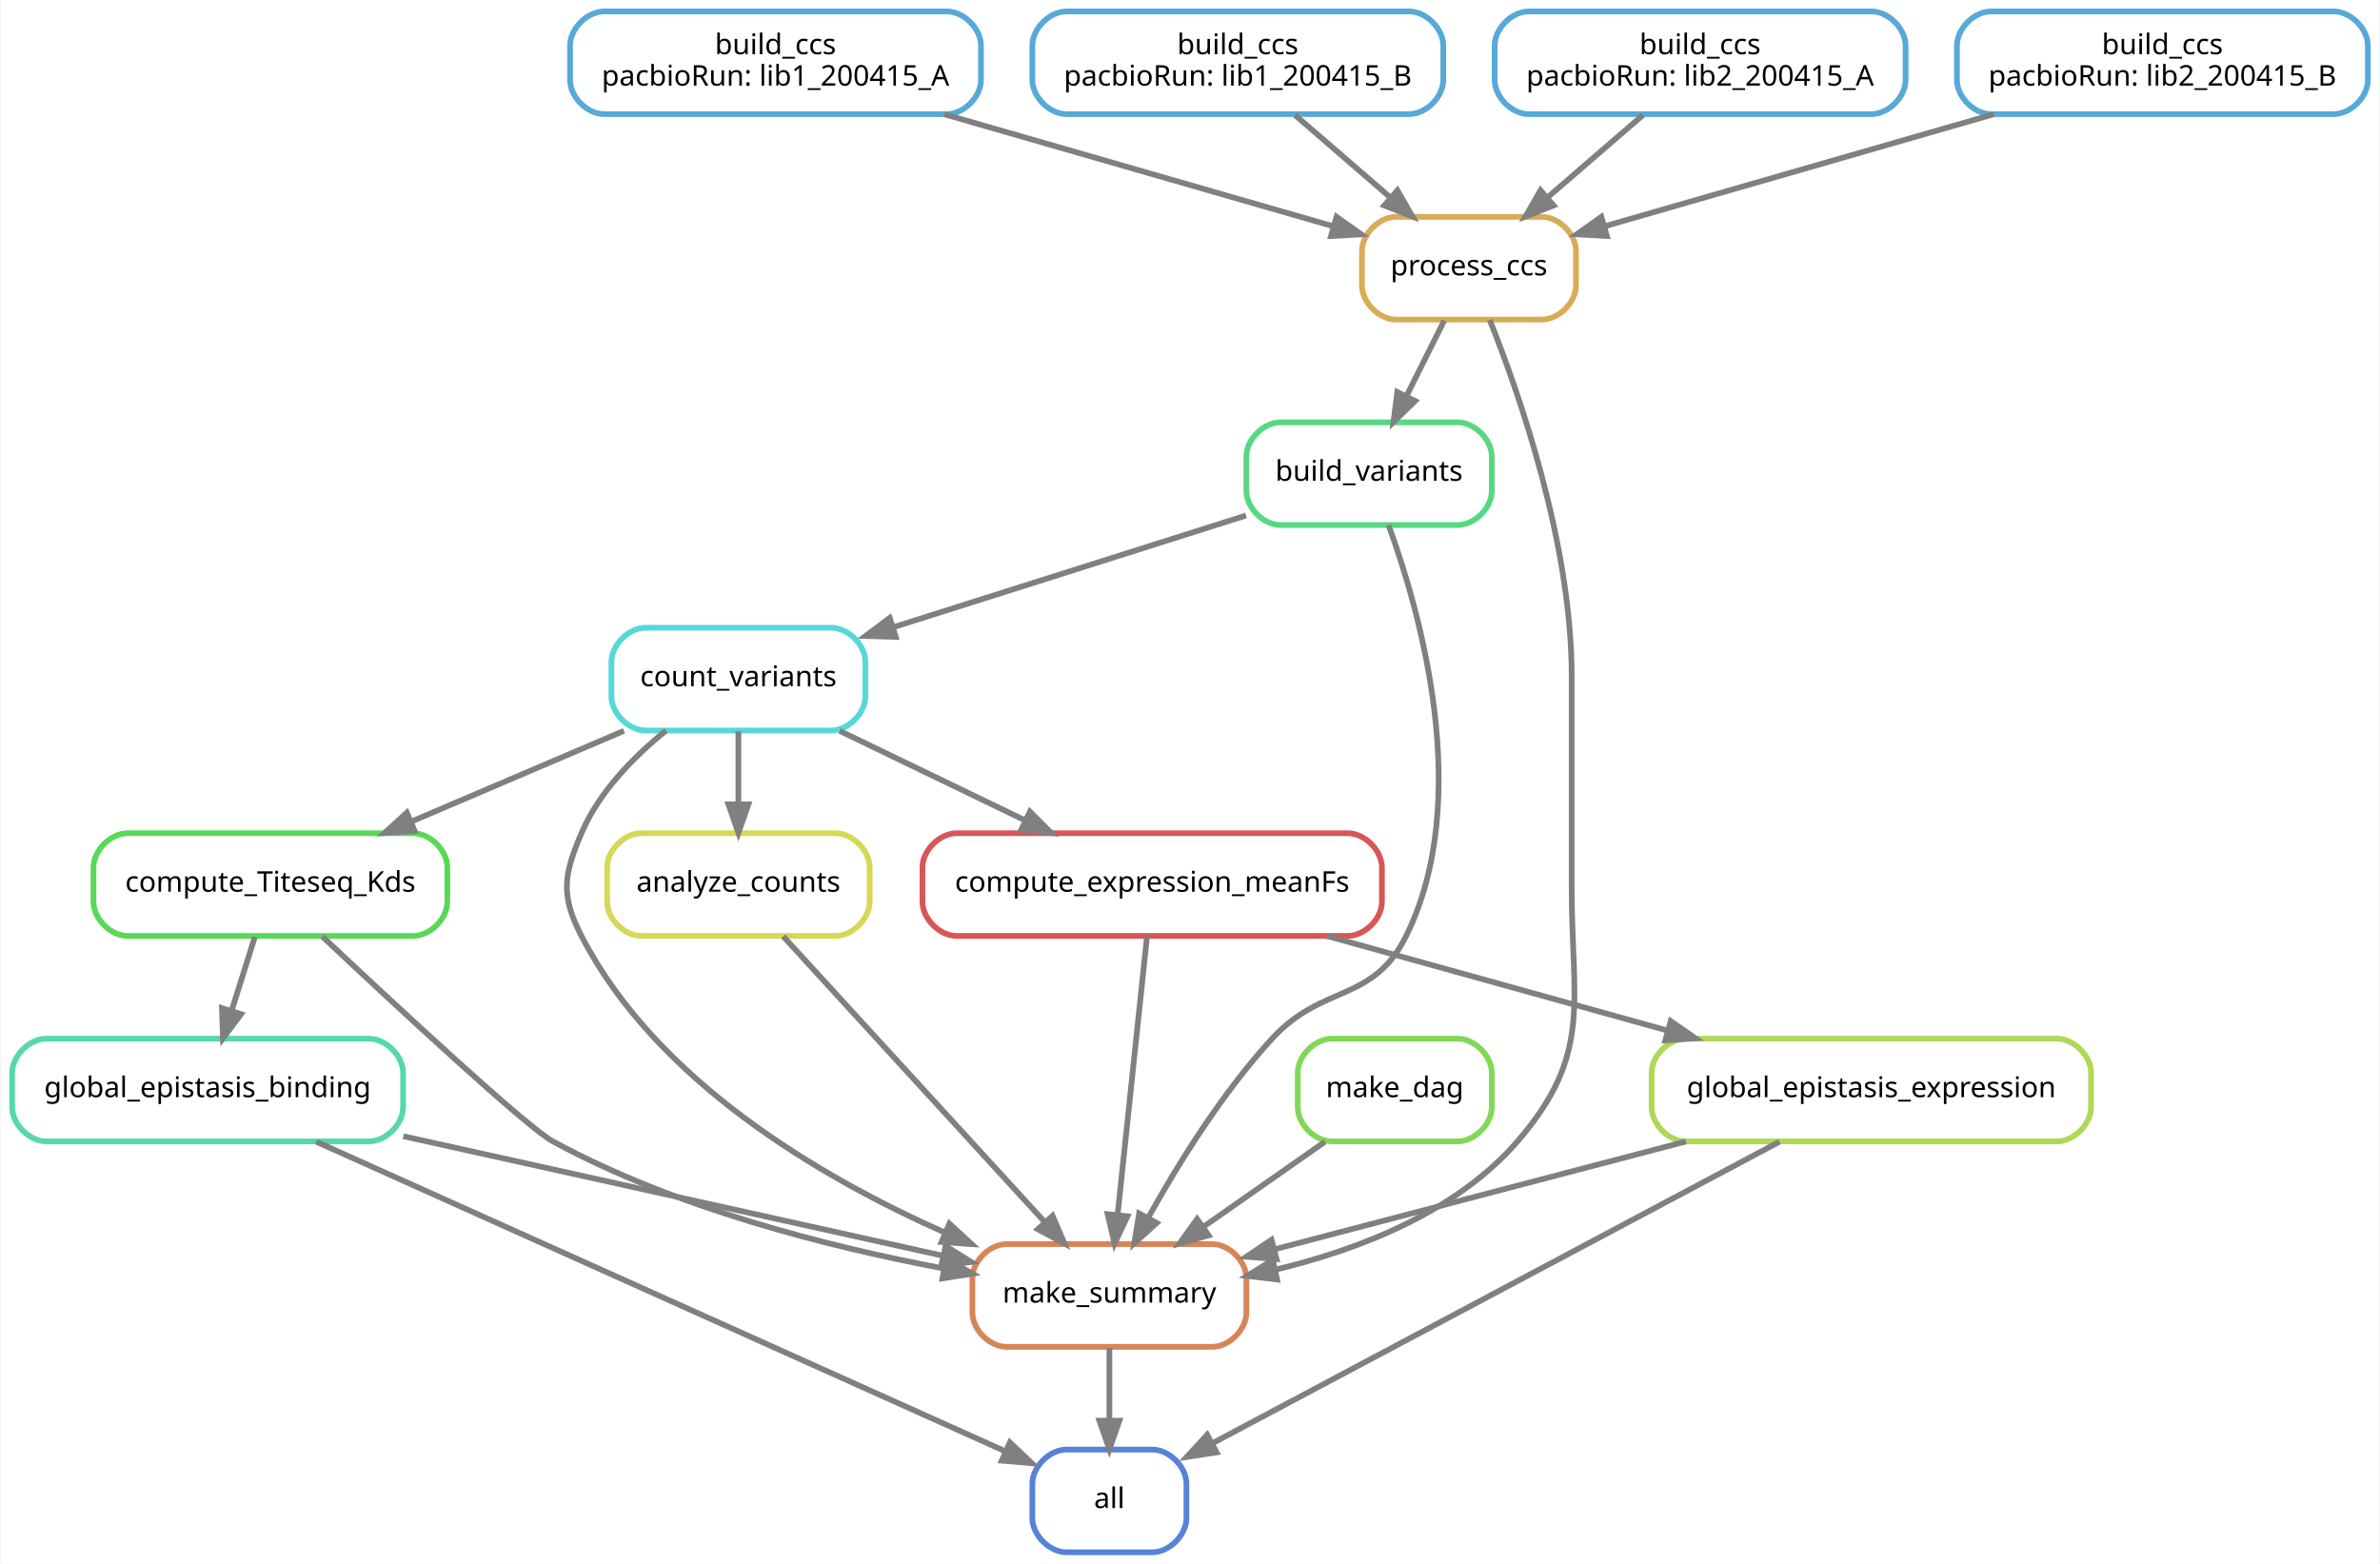
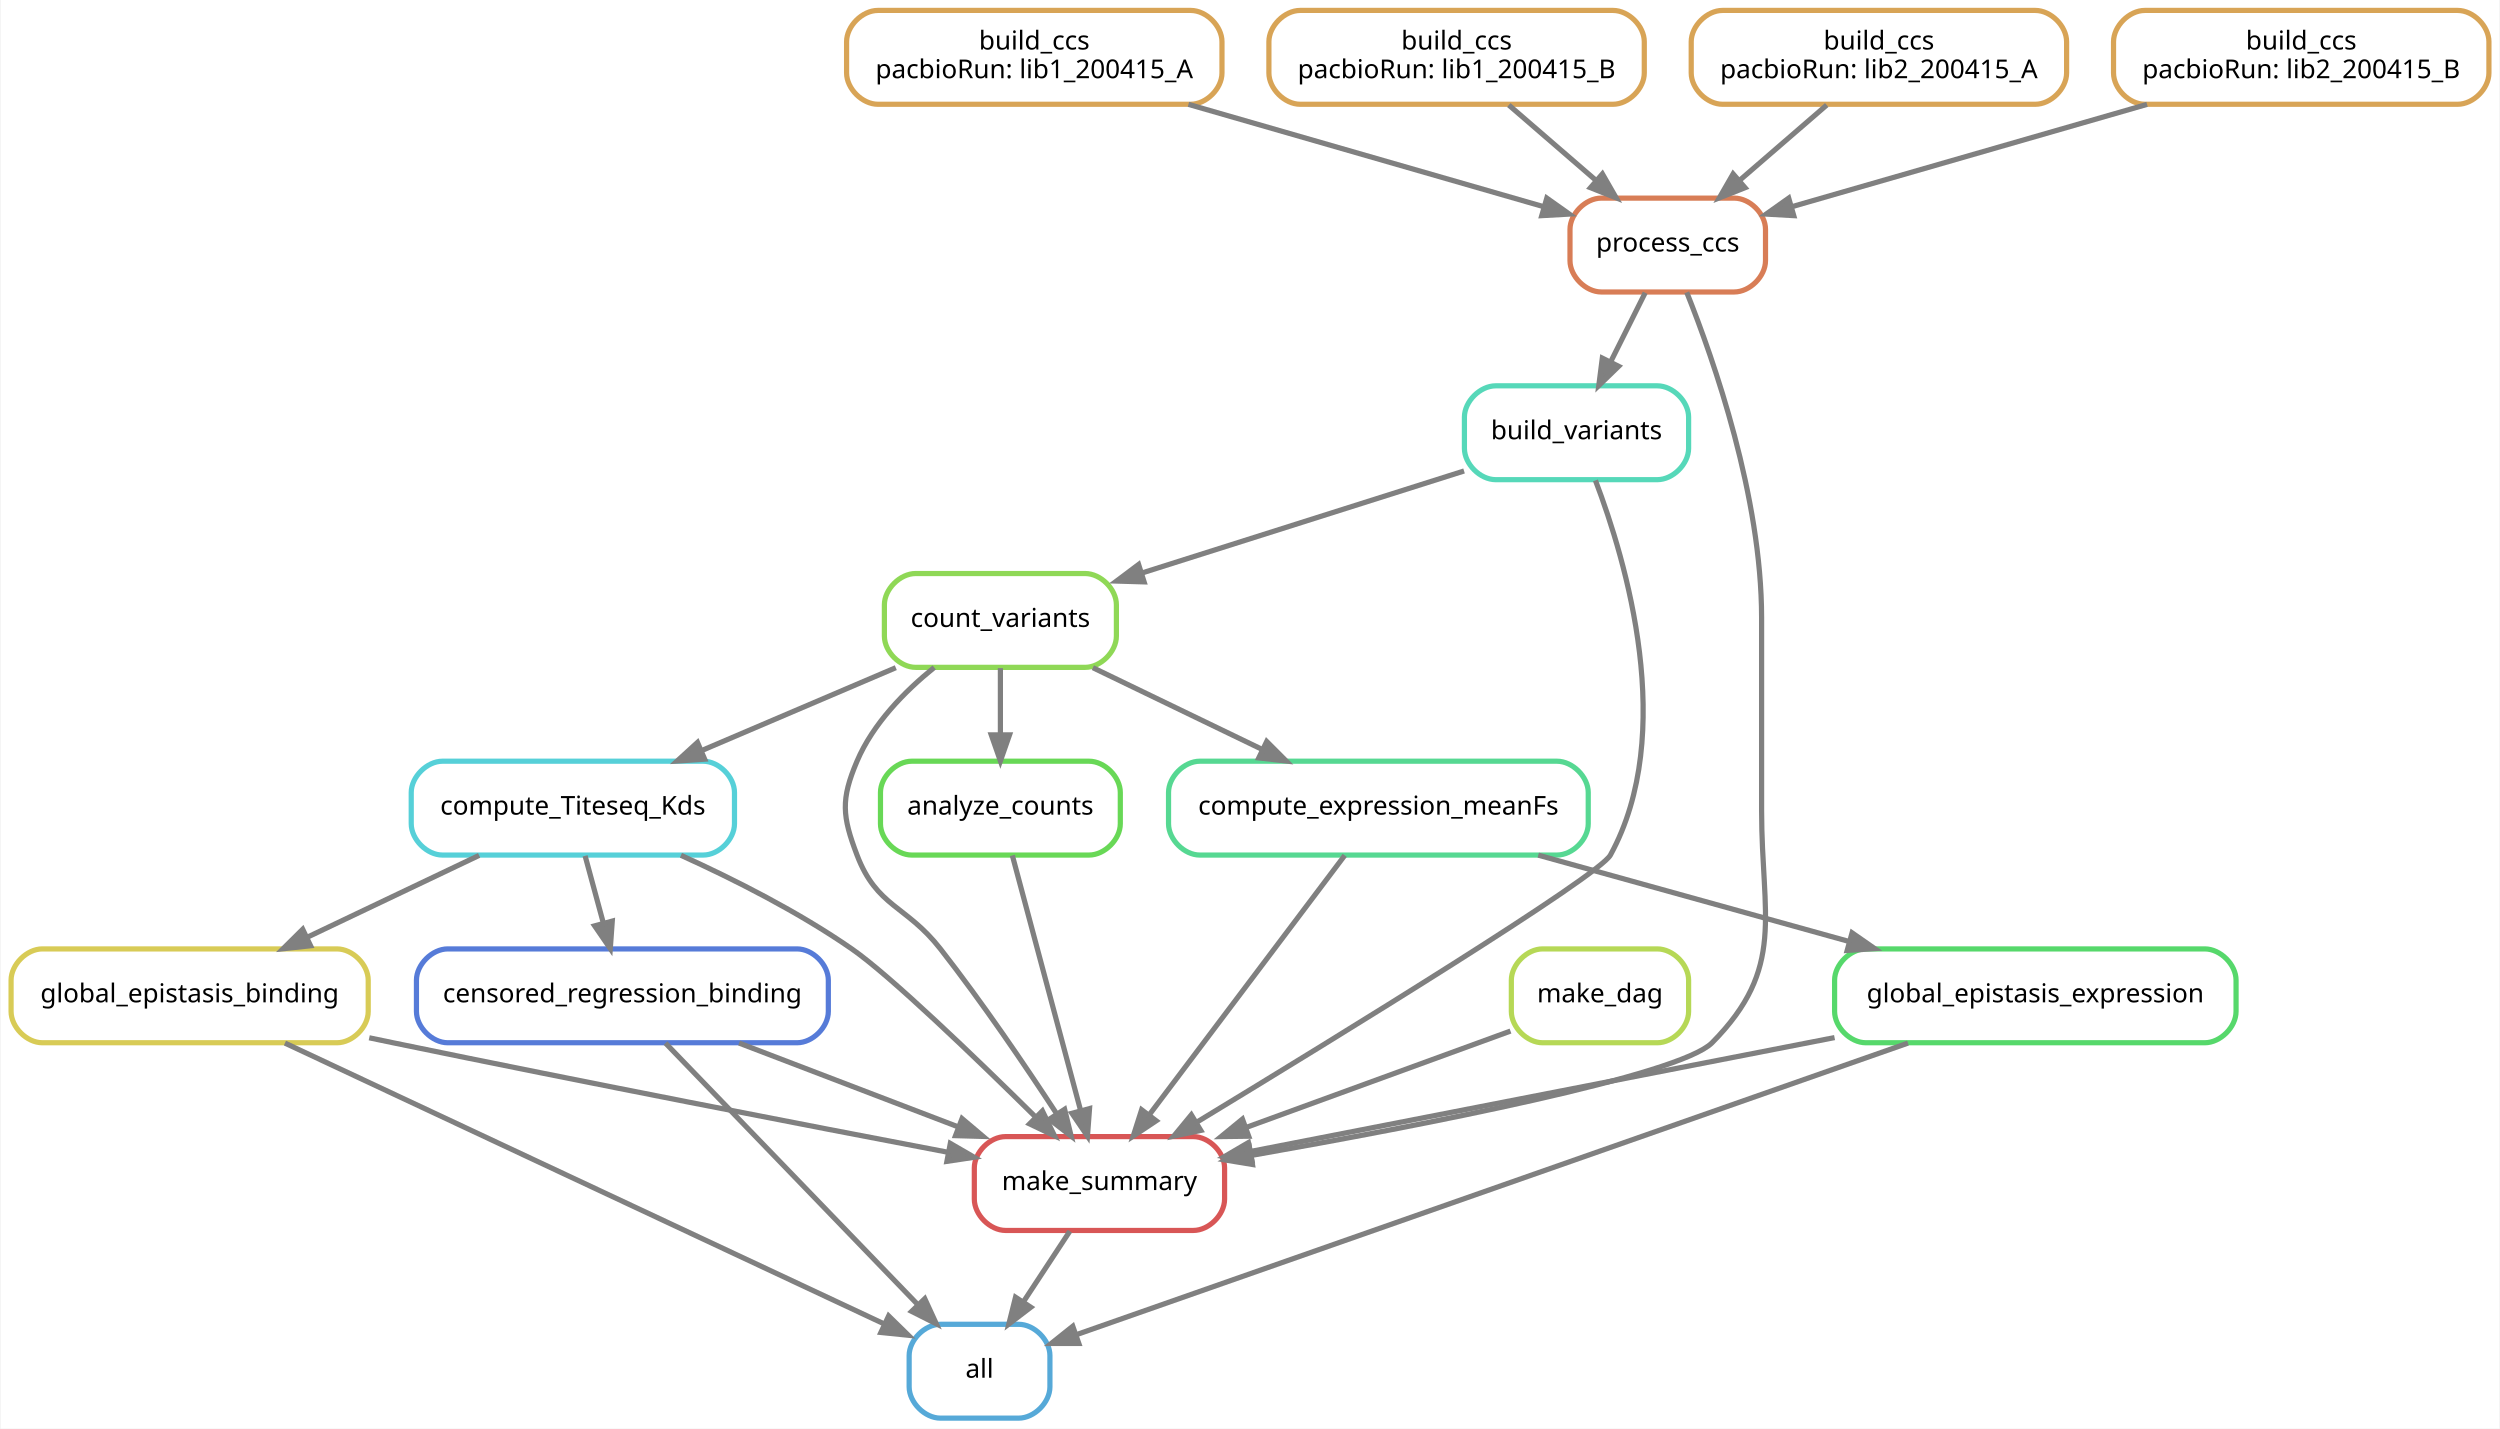
- <svg xmlns="http://www.w3.org/2000/svg" width="834pt" height="548pt" viewBox="0.00 0.00 833.50 548.00">
+ <svg xmlns="http://www.w3.org/2000/svg" width="959pt" height="548pt" viewBox="0.00 0.00 958.50 548.00">
  <g id="graph0" class="graph" transform="scale(1 1) rotate(0) translate(4 544)">
-     <polygon fill="white" stroke="none" points="-4,4 -4,-544 829.5,-544 829.5,4 -4,4" />
+     <polygon fill="white" stroke="none" points="-4,4 -4,-544 954.5,-544 954.5,4 -4,4" />
    <g id="node1" class="node">
-       <path fill="none" stroke="#5682d8" stroke-width="2" d="M399.5,-36C399.5,-36 369.5,-36 369.5,-36 363.5,-36 357.5,-30 357.5,-24 357.5,-24 357.5,-12 357.5,-12 357.5,-6 363.5,-0 369.5,-0 369.5,-0 399.5,-0 399.5,-0 405.5,-0 411.5,-6 411.5,-12 411.5,-12 411.5,-24 411.5,-24 411.5,-30 405.5,-36 399.5,-36" />
-       <text text-anchor="middle" x="384.5" y="-15.5" font-family="sans" font-size="10.00">all</text>
+       <path fill="none" stroke="#56a9d8" stroke-width="2" d="M386.5,-36C386.5,-36 356.5,-36 356.5,-36 350.5,-36 344.5,-30 344.5,-24 344.5,-24 344.5,-12 344.5,-12 344.5,-6 350.5,-0 356.5,-0 356.5,-0 386.5,-0 386.5,-0 392.5,-0 398.5,-6 398.5,-12 398.5,-12 398.5,-24 398.5,-24 398.5,-30 392.5,-36 386.5,-36" />
+       <text text-anchor="middle" x="371.5" y="-15.5" font-family="sans" font-size="10.00">all</text>
    </g>
    <g id="node2" class="node">
-       <path fill="none" stroke="#d88556" stroke-width="2" d="M420.5,-108C420.5,-108 348.5,-108 348.5,-108 342.5,-108 336.5,-102 336.5,-96 336.5,-96 336.5,-84 336.5,-84 336.5,-78 342.5,-72 348.5,-72 348.5,-72 420.5,-72 420.5,-72 426.5,-72 432.5,-78 432.5,-84 432.5,-84 432.5,-96 432.5,-96 432.5,-102 426.5,-108 420.5,-108" />
-       <text text-anchor="middle" x="384.5" y="-87.5" font-family="sans" font-size="10.00">make_summary</text>
+       <path fill="none" stroke="#d85656" stroke-width="2" d="M453.5,-108C453.5,-108 381.5,-108 381.5,-108 375.5,-108 369.5,-102 369.5,-96 369.5,-96 369.5,-84 369.5,-84 369.5,-78 375.5,-72 381.5,-72 381.5,-72 453.5,-72 453.5,-72 459.5,-72 465.5,-78 465.5,-84 465.5,-84 465.5,-96 465.5,-96 465.5,-102 459.5,-108 453.5,-108" />
+       <text text-anchor="middle" x="417.5" y="-87.5" font-family="sans" font-size="10.00">make_summary</text>
    </g>
    <g id="edge1" class="edge">
-       <path fill="none" stroke="grey" stroke-width="2" d="M384.5,-71.697C384.5,-63.983 384.5,-54.712 384.5,-46.112" />
-       <polygon fill="grey" stroke="grey" stroke-width="2" points="388,-46.104 384.5,-36.104 381,-46.104 388,-46.104" />
+       <path fill="none" stroke="grey" stroke-width="2" d="M406.129,-71.697C400.782,-63.559 394.296,-53.689 388.389,-44.701" />
+       <polygon fill="grey" stroke="grey" stroke-width="2" points="391.157,-42.539 382.74,-36.104 385.307,-46.383 391.157,-42.539" />
    </g>
    <g id="node3" class="node">
-       <path fill="none" stroke="#56d8a9" stroke-width="2" d="M125,-180C125,-180 12,-180 12,-180 6,-180 0,-174 0,-168 0,-168 0,-156 0,-156 0,-150 6,-144 12,-144 12,-144 125,-144 125,-144 131,-144 137,-150 137,-156 137,-156 137,-168 137,-168 137,-174 131,-180 125,-180" />
+       <path fill="none" stroke="#d8cb56" stroke-width="2" d="M125,-180C125,-180 12,-180 12,-180 6,-180 0,-174 0,-168 0,-168 0,-156 0,-156 0,-150 6,-144 12,-144 12,-144 125,-144 125,-144 131,-144 137,-150 137,-156 137,-156 137,-168 137,-168 137,-174 131,-180 125,-180" />
      <text text-anchor="middle" x="68.5" y="-159.5" font-family="sans" font-size="10.00">global_epistasis_binding</text>
    </g>
    <g id="edge2" class="edge">
-       <path fill="none" stroke="grey" stroke-width="2" d="M106.617,-143.871C168.009,-116.284 287.981,-62.373 348.196,-35.314" />
-       <polygon fill="grey" stroke="grey" stroke-width="2" points="349.643,-38.501 357.329,-31.209 346.773,-32.116 349.643,-38.501" />
+       <path fill="none" stroke="grey" stroke-width="2" d="M105.049,-143.871C163.347,-116.55 276.735,-63.411 335.001,-36.105" />
+       <polygon fill="grey" stroke="grey" stroke-width="2" points="336.631,-39.206 344.201,-31.794 333.661,-32.868 336.631,-39.206" />
+     </g>
+     <g id="edge12" class="edge">
+       <path fill="none" stroke="grey" stroke-width="2" d="M137.386,-145.902C140.465,-145.254 143.514,-144.617 146.5,-144 219.866,-128.833 304.646,-112.433 359.566,-101.957" />
+       <polygon fill="grey" stroke="grey" stroke-width="2" points="360.295,-105.382 369.464,-100.072 358.985,-98.505 360.295,-105.382" />
+     </g>
+     <g id="node4" class="node">
+       <path fill="none" stroke="#56d86b" stroke-width="2" d="M841.5,-180C841.5,-180 711.5,-180 711.5,-180 705.5,-180 699.5,-174 699.5,-168 699.5,-168 699.5,-156 699.5,-156 699.5,-150 705.5,-144 711.5,-144 711.5,-144 841.5,-144 841.5,-144 847.5,-144 853.5,-150 853.5,-156 853.5,-156 853.5,-168 853.5,-168 853.5,-174 847.5,-180 841.5,-180" />
+       <text text-anchor="middle" x="776.5" y="-159.5" font-family="sans" font-size="10.00">global_epistasis_expression</text>
+     </g>
+     <g id="edge3" class="edge">
+       <path fill="none" stroke="grey" stroke-width="2" d="M727.648,-143.871C645.666,-115.127 482.178,-57.806 408.737,-32.056" />
+       <polygon fill="grey" stroke="grey" stroke-width="2" points="409.584,-28.644 398.989,-28.638 407.268,-35.25 409.584,-28.644" />
+     </g>
+     <g id="edge14" class="edge">
+       <path fill="none" stroke="grey" stroke-width="2" d="M699.485,-145.983C632.252,-132.874 536.17,-114.139 475.327,-102.275" />
+       <polygon fill="grey" stroke="grey" stroke-width="2" points="475.989,-98.839 465.504,-100.36 474.649,-105.709 475.989,-98.839" />
+     </g>
+     <g id="node5" class="node">
+       <path fill="none" stroke="#567bd8" stroke-width="2" d="M301.5,-180C301.5,-180 167.5,-180 167.5,-180 161.5,-180 155.5,-174 155.5,-168 155.5,-168 155.5,-156 155.5,-156 155.5,-150 161.5,-144 167.5,-144 167.5,-144 301.5,-144 301.5,-144 307.5,-144 313.5,-150 313.5,-156 313.5,-156 313.5,-168 313.5,-168 313.5,-174 307.5,-180 301.5,-180" />
+       <text text-anchor="middle" x="234.5" y="-159.5" font-family="sans" font-size="10.00">censored_regression_binding</text>
+     </g>
+     <g id="edge4" class="edge">
+       <path fill="none" stroke="grey" stroke-width="2" d="M251.025,-143.871C275.197,-118.817 320.316,-72.052 347.953,-43.406" />
+       <polygon fill="grey" stroke="grey" stroke-width="2" points="350.492,-45.816 354.916,-36.189 345.454,-40.956 350.492,-45.816" />
+     </g>
+     <g id="edge13" class="edge">
+       <path fill="none" stroke="grey" stroke-width="2" d="M279.267,-143.876C304.618,-134.179 336.511,-121.98 363.273,-111.743" />
+       <polygon fill="grey" stroke="grey" stroke-width="2" points="364.789,-114.91 372.879,-108.068 362.288,-108.372 364.789,-114.91" />
+     </g>
+     <g id="node6" class="node">
+       <path fill="none" stroke="#b6d856" stroke-width="2" d="M631.5,-180C631.5,-180 587.5,-180 587.5,-180 581.5,-180 575.5,-174 575.5,-168 575.5,-168 575.5,-156 575.5,-156 575.5,-150 581.5,-144 587.5,-144 587.5,-144 631.5,-144 631.5,-144 637.5,-144 643.5,-150 643.5,-156 643.5,-156 643.5,-168 643.5,-168 643.5,-174 637.5,-180 631.5,-180" />
+       <text text-anchor="middle" x="609.5" y="-159.5" font-family="sans" font-size="10.00">make_dag</text>
+     </g>
+     <g id="edge5" class="edge">
+       <path fill="none" stroke="grey" stroke-width="2" d="M575.174,-148.485C546.999,-138.213 506.532,-123.46 473.649,-111.471" />
+       <polygon fill="grey" stroke="grey" stroke-width="2" points="474.746,-108.146 464.152,-108.009 472.348,-114.722 474.746,-108.146" />
+     </g>
+     <g id="node7" class="node">
+       <path fill="none" stroke="#d87d56" stroke-width="2" d="M661,-468C661,-468 610,-468 610,-468 604,-468 598,-462 598,-456 598,-456 598,-444 598,-444 598,-438 604,-432 610,-432 610,-432 661,-432 661,-432 667,-432 673,-438 673,-444 673,-444 673,-456 673,-456 673,-462 667,-468 661,-468" />
+       <text text-anchor="middle" x="635.5" y="-447.5" font-family="sans" font-size="10.00">process_ccs</text>
+     </g>
+     <g id="edge6" class="edge">
+       <path fill="none" stroke="grey" stroke-width="2" d="M642.785,-431.867C653.304,-405.531 671.5,-353.288 671.5,-307 671.5,-307 671.5,-307 671.5,-233 671.5,-192.553 680.935,-172.764 652.5,-144 640.063,-131.419 541.411,-112.316 475.941,-100.809" />
+       <polygon fill="grey" stroke="grey" stroke-width="2" points="476.19,-97.299 465.737,-99.029 474.987,-104.195 476.19,-97.299" />
+     </g>
+     <g id="node8" class="node">
+       <path fill="none" stroke="#56d8b9" stroke-width="2" d="M631.5,-396C631.5,-396 569.5,-396 569.5,-396 563.5,-396 557.5,-390 557.5,-384 557.5,-384 557.5,-372 557.5,-372 557.5,-366 563.5,-360 569.5,-360 569.5,-360 631.5,-360 631.5,-360 637.5,-360 643.5,-366 643.5,-372 643.5,-372 643.5,-384 643.5,-384 643.5,-390 637.5,-396 631.5,-396" />
+       <text text-anchor="middle" x="600.5" y="-375.5" font-family="sans" font-size="10.00">build_variants</text>
+     </g>
+     <g id="edge22" class="edge">
+       <path fill="none" stroke="grey" stroke-width="2" d="M626.848,-431.697C622.864,-423.728 618.05,-414.1 613.632,-405.264" />
+       <polygon fill="grey" stroke="grey" stroke-width="2" points="616.655,-403.483 609.052,-396.104 610.394,-406.614 616.655,-403.483" />
+     </g>
+     <g id="edge7" class="edge">
+       <path fill="none" stroke="grey" stroke-width="2" d="M607.755,-359.73C619.547,-328.775 639.116,-262.719 613.5,-216 609.054,-207.892 510.494,-147.313 454.871,-113.558" />
+       <polygon fill="grey" stroke="grey" stroke-width="2" points="456.37,-110.373 446.004,-108.183 452.742,-116.36 456.37,-110.373" />
+     </g>
+     <g id="node9" class="node">
+       <path fill="none" stroke="#8fd856" stroke-width="2" d="M412,-324C412,-324 347,-324 347,-324 341,-324 335,-318 335,-312 335,-312 335,-300 335,-300 335,-294 341,-288 347,-288 347,-288 412,-288 412,-288 418,-288 424,-294 424,-300 424,-300 424,-312 424,-312 424,-318 418,-324 412,-324" />
+       <text text-anchor="middle" x="379.5" y="-303.5" font-family="sans" font-size="10.00">count_variants</text>
+     </g>
+     <g id="edge23" class="edge">
+       <path fill="none" stroke="grey" stroke-width="2" d="M557.364,-363.337C522.079,-352.161 471.975,-336.291 433.932,-324.241" />
+       <polygon fill="grey" stroke="grey" stroke-width="2" points="434.632,-320.791 424.042,-321.108 432.518,-327.465 434.632,-320.791" />
+     </g>
+     <g id="edge8" class="edge">
+       <path fill="none" stroke="grey" stroke-width="2" d="M354.12,-287.955C342.785,-278.786 330.622,-266.4 324.5,-252 318.24,-237.275 318.814,-230.956 324.5,-216 332.108,-195.99 343.312,-196.862 356.5,-180 372.519,-159.519 389.1,-135.083 400.924,-117.002" />
+       <polygon fill="grey" stroke="grey" stroke-width="2" points="404.14,-118.475 406.646,-108.181 398.268,-114.666 404.14,-118.475" />
+     </g>
+     <g id="node10" class="node">
+       <path fill="none" stroke="#68d856" stroke-width="2" d="M413.5,-252C413.5,-252 345.5,-252 345.5,-252 339.5,-252 333.5,-246 333.5,-240 333.5,-240 333.5,-228 333.5,-228 333.5,-222 339.5,-216 345.5,-216 345.5,-216 413.5,-216 413.5,-216 419.5,-216 425.5,-222 425.5,-228 425.5,-228 425.5,-240 425.5,-240 425.5,-246 419.5,-252 413.5,-252" />
+       <text text-anchor="middle" x="379.5" y="-231.5" font-family="sans" font-size="10.00">analyze_counts</text>
+     </g>
+     <g id="edge24" class="edge">
+       <path fill="none" stroke="grey" stroke-width="2" d="M379.5,-287.697C379.5,-279.983 379.5,-270.712 379.5,-262.112" />
+       <polygon fill="grey" stroke="grey" stroke-width="2" points="383,-262.104 379.5,-252.104 376,-262.104 383,-262.104" />
+     </g>
+     <g id="node11" class="node">
+       <path fill="none" stroke="#56d0d8" stroke-width="2" d="M265.5,-252C265.5,-252 165.5,-252 165.5,-252 159.5,-252 153.5,-246 153.5,-240 153.5,-240 153.5,-228 153.5,-228 153.5,-222 159.5,-216 165.5,-216 165.5,-216 265.5,-216 265.5,-216 271.5,-216 277.5,-222 277.5,-228 277.5,-228 277.5,-240 277.5,-240 277.5,-246 271.5,-252 265.5,-252" />
+       <text text-anchor="middle" x="215.5" y="-231.5" font-family="sans" font-size="10.00">compute_Titeseq_Kds</text>
+     </g>
+     <g id="edge25" class="edge">
+       <path fill="none" stroke="grey" stroke-width="2" d="M339.381,-287.876C316.862,-278.264 288.582,-266.193 264.729,-256.013" />
+       <polygon fill="grey" stroke="grey" stroke-width="2" points="266.06,-252.775 255.489,-252.068 263.312,-259.213 266.06,-252.775" />
+     </g>
+     <g id="node12" class="node">
+       <path fill="none" stroke="#56d892" stroke-width="2" d="M593,-252C593,-252 456,-252 456,-252 450,-252 444,-246 444,-240 444,-240 444,-228 444,-228 444,-222 450,-216 456,-216 456,-216 593,-216 593,-216 599,-216 605,-222 605,-228 605,-228 605,-240 605,-240 605,-246 599,-252 593,-252" />
+       <text text-anchor="middle" x="524.5" y="-231.5" font-family="sans" font-size="10.00">compute_expression_meanFs</text>
+     </g>
+     <g id="edge26" class="edge">
+       <path fill="none" stroke="grey" stroke-width="2" d="M414.971,-287.876C434.617,-278.392 459.222,-266.513 480.132,-256.419" />
+       <polygon fill="grey" stroke="grey" stroke-width="2" points="481.66,-259.568 489.144,-252.068 478.617,-253.264 481.66,-259.568" />
+     </g>
+     <g id="edge9" class="edge">
+       <path fill="none" stroke="grey" stroke-width="2" d="M384.084,-215.871C390.589,-191.564 402.563,-146.819 410.271,-118.013" />
+       <polygon fill="grey" stroke="grey" stroke-width="2" points="413.696,-118.754 412.9,-108.189 406.934,-116.945 413.696,-118.754" />
+     </g>
+     <g id="edge10" class="edge">
+       <path fill="none" stroke="grey" stroke-width="2" d="M256.959,-215.905C277.476,-206.603 302.143,-194.117 322.5,-180 337.183,-169.817 369.972,-138.258 392.898,-115.615" />
+       <polygon fill="grey" stroke="grey" stroke-width="2" points="395.617,-117.848 400.254,-108.322 390.689,-112.877 395.617,-117.848" />
+     </g>
+     <g id="edge15" class="edge">
+       <path fill="none" stroke="grey" stroke-width="2" d="M179.54,-215.876C159.623,-206.392 134.678,-194.513 113.48,-184.419" />
+       <polygon fill="grey" stroke="grey" stroke-width="2" points="114.877,-181.208 104.343,-180.068 111.867,-187.528 114.877,-181.208" />
+     </g>
+     <g id="edge17" class="edge">
+       <path fill="none" stroke="grey" stroke-width="2" d="M220.197,-215.697C222.313,-207.898 224.862,-198.509 227.218,-189.829" />
+       <polygon fill="grey" stroke="grey" stroke-width="2" points="230.616,-190.672 229.857,-180.104 223.86,-188.838 230.616,-190.672" />
    </g>
    <g id="edge11" class="edge">
-       <path fill="none" stroke="grey" stroke-width="2" d="M137.067,-145.811C193.513,-133.307 272.664,-115.774 326.12,-103.932" />
-       <polygon fill="grey" stroke="grey" stroke-width="2" points="327.116,-107.297 336.122,-101.717 325.602,-100.462 327.116,-107.297" />
+       <path fill="none" stroke="grey" stroke-width="2" d="M511.593,-215.871C492.955,-191.137 458.373,-145.242 436.724,-116.512" />
+       <polygon fill="grey" stroke="grey" stroke-width="2" points="439.266,-114.069 430.452,-108.189 433.675,-118.282 439.266,-114.069" />
    </g>
-     <g id="node4" class="node">
-       <path fill="none" stroke="#afd856" stroke-width="2" d="M716.5,-180C716.5,-180 586.5,-180 586.5,-180 580.5,-180 574.5,-174 574.5,-168 574.5,-168 574.5,-156 574.5,-156 574.5,-150 580.5,-144 586.5,-144 586.5,-144 716.5,-144 716.5,-144 722.5,-144 728.5,-150 728.5,-156 728.5,-156 728.5,-168 728.5,-168 728.5,-174 722.5,-180 716.5,-180" />
-       <text text-anchor="middle" x="651.5" y="-159.5" font-family="sans" font-size="10.00">global_epistasis_expression</text>
+     <g id="edge16" class="edge">
+       <path fill="none" stroke="grey" stroke-width="2" d="M585.824,-215.966C621.799,-205.972 667.426,-193.298 705.026,-182.854" />
+       <polygon fill="grey" stroke="grey" stroke-width="2" points="706.203,-186.16 714.901,-180.111 704.329,-179.415 706.203,-186.16" />
    </g>
-     <g id="edge3" class="edge">
-       <path fill="none" stroke="grey" stroke-width="2" d="M619.294,-143.871C569.181,-117.22 472.872,-65.999 420.522,-38.158" />
-       <polygon fill="grey" stroke="grey" stroke-width="2" points="422.06,-35.011 411.587,-33.406 418.773,-41.192 422.06,-35.011" />
+     <g id="node13" class="node">
+       <path fill="none" stroke="#d8a456" stroke-width="2" d="M452.5,-540C452.5,-540 332.5,-540 332.5,-540 326.5,-540 320.5,-534 320.5,-528 320.5,-528 320.5,-516 320.5,-516 320.5,-510 326.5,-504 332.5,-504 332.5,-504 452.5,-504 452.5,-504 458.5,-504 464.5,-510 464.5,-516 464.5,-516 464.5,-528 464.5,-528 464.5,-534 458.5,-540 452.5,-540" />
+       <text text-anchor="middle" x="392.5" y="-525" font-family="sans" font-size="10.00">build_ccs</text>
+       <text text-anchor="middle" x="392.5" y="-514" font-family="sans" font-size="10.00">pacbioRun: lib1_200415_A</text>
    </g>
-     <g id="edge12" class="edge">
-       <path fill="none" stroke="grey" stroke-width="2" d="M586.526,-143.966C542.511,-132.426 484.862,-117.312 442.417,-106.184" />
-       <polygon fill="grey" stroke="grey" stroke-width="2" points="443.077,-102.739 432.516,-103.588 441.302,-109.51 443.077,-102.739" />
+     <g id="edge18" class="edge">
+       <path fill="none" stroke="grey" stroke-width="2" d="M451.634,-503.966C493.417,-491.929 548.702,-476.004 587.702,-464.769" />
+       <polygon fill="grey" stroke="grey" stroke-width="2" points="589.105,-468.007 597.746,-461.876 587.168,-461.281 589.105,-468.007" />
    </g>
-     <g id="node5" class="node">
-       <path fill="none" stroke="#80d856" stroke-width="2" d="M506.5,-180C506.5,-180 462.5,-180 462.5,-180 456.5,-180 450.5,-174 450.5,-168 450.5,-168 450.5,-156 450.5,-156 450.5,-150 456.5,-144 462.5,-144 462.5,-144 506.5,-144 506.5,-144 512.5,-144 518.5,-150 518.5,-156 518.5,-156 518.5,-168 518.5,-168 518.5,-174 512.5,-180 506.5,-180" />
-       <text text-anchor="middle" x="484.5" y="-159.5" font-family="sans" font-size="10.00">make_dag</text>
-     </g>
-     <g id="edge4" class="edge">
-       <path fill="none" stroke="grey" stroke-width="2" d="M460.037,-143.876C447.204,-134.893 431.304,-123.763 417.406,-114.034" />
-       <polygon fill="grey" stroke="grey" stroke-width="2" points="419.256,-111.057 409.057,-108.19 415.242,-116.792 419.256,-111.057" />
-     </g>
-     <g id="node6" class="node">
-       <path fill="none" stroke="#d8ac56" stroke-width="2" d="M536,-468C536,-468 485,-468 485,-468 479,-468 473,-462 473,-456 473,-456 473,-444 473,-444 473,-438 479,-432 485,-432 485,-432 536,-432 536,-432 542,-432 548,-438 548,-444 548,-444 548,-456 548,-456 548,-462 542,-468 536,-468" />
-       <text text-anchor="middle" x="510.5" y="-447.5" font-family="sans" font-size="10.00">process_ccs</text>
-     </g>
-     <g id="edge5" class="edge">
-       <path fill="none" stroke="grey" stroke-width="2" d="M517.785,-431.867C528.304,-405.531 546.5,-353.288 546.5,-307 546.5,-307 546.5,-307 546.5,-233 546.5,-192.553 553.959,-174.592 527.5,-144 506.103,-119.262 472.057,-106.057 442.553,-99.015" />
-       <polygon fill="grey" stroke="grey" stroke-width="2" points="443.265,-95.588 432.746,-96.856 441.759,-102.424 443.265,-95.588" />
-     </g>
-     <g id="node7" class="node">
-       <path fill="none" stroke="#56d882" stroke-width="2" d="M506.5,-396C506.5,-396 444.5,-396 444.5,-396 438.5,-396 432.5,-390 432.5,-384 432.5,-384 432.5,-372 432.5,-372 432.5,-366 438.5,-360 444.5,-360 444.5,-360 506.5,-360 506.5,-360 512.5,-360 518.5,-366 518.5,-372 518.5,-372 518.5,-384 518.5,-384 518.5,-390 512.5,-396 506.5,-396" />
-       <text text-anchor="middle" x="475.5" y="-375.5" font-family="sans" font-size="10.00">build_variants</text>
+     <g id="node14" class="node">
+       <path fill="none" stroke="#d8a456" stroke-width="2" d="M614.5,-540C614.5,-540 494.5,-540 494.5,-540 488.5,-540 482.5,-534 482.5,-528 482.5,-528 482.5,-516 482.5,-516 482.5,-510 488.5,-504 494.5,-504 494.5,-504 614.5,-504 614.5,-504 620.5,-504 626.5,-510 626.5,-516 626.5,-516 626.5,-528 626.5,-528 626.5,-534 620.5,-540 614.5,-540" />
+       <text text-anchor="middle" x="554.5" y="-525" font-family="sans" font-size="10.00">build_ccs</text>
+       <text text-anchor="middle" x="554.5" y="-514" font-family="sans" font-size="10.00">pacbioRun: lib1_200415_B</text>
    </g>
    <g id="edge19" class="edge">
-       <path fill="none" stroke="grey" stroke-width="2" d="M501.848,-431.697C497.864,-423.728 493.05,-414.1 488.632,-405.264" />
-       <polygon fill="grey" stroke="grey" stroke-width="2" points="491.655,-403.483 484.052,-396.104 485.394,-406.614 491.655,-403.483" />
+       <path fill="none" stroke="grey" stroke-width="2" d="M574.522,-503.697C584.626,-494.965 597.036,-484.24 608.018,-474.75" />
+       <polygon fill="grey" stroke="grey" stroke-width="2" points="610.43,-477.291 615.708,-468.104 605.853,-471.995 610.43,-477.291" />
    </g>
-     <g id="edge6" class="edge">
-       <path fill="none" stroke="grey" stroke-width="2" d="M482.35,-359.941C493.501,-329.32 512.086,-263.776 488.5,-216 476.852,-192.406 459.308,-199.371 441.5,-180 423.971,-160.933 408.444,-135.835 398.039,-117.153" />
-       <polygon fill="grey" stroke="grey" stroke-width="2" points="401.073,-115.405 393.22,-108.294 394.924,-118.751 401.073,-115.405" />
-     </g>
-     <g id="node8" class="node">
-       <path fill="none" stroke="#56d8d8" stroke-width="2" d="M287,-324C287,-324 222,-324 222,-324 216,-324 210,-318 210,-312 210,-312 210,-300 210,-300 210,-294 216,-288 222,-288 222,-288 287,-288 287,-288 293,-288 299,-294 299,-300 299,-300 299,-312 299,-312 299,-318 293,-324 287,-324" />
-       <text text-anchor="middle" x="254.5" y="-303.5" font-family="sans" font-size="10.00">count_variants</text>
+     <g id="node15" class="node">
+       <path fill="none" stroke="#d8a456" stroke-width="2" d="M776.5,-540C776.5,-540 656.5,-540 656.5,-540 650.5,-540 644.5,-534 644.5,-528 644.5,-528 644.5,-516 644.5,-516 644.5,-510 650.5,-504 656.5,-504 656.5,-504 776.5,-504 776.5,-504 782.5,-504 788.5,-510 788.5,-516 788.5,-516 788.5,-528 788.5,-528 788.5,-534 782.5,-540 776.5,-540" />
+       <text text-anchor="middle" x="716.5" y="-525" font-family="sans" font-size="10.00">build_ccs</text>
+       <text text-anchor="middle" x="716.5" y="-514" font-family="sans" font-size="10.00">pacbioRun: lib2_200415_A</text>
    </g>
    <g id="edge20" class="edge">
-       <path fill="none" stroke="grey" stroke-width="2" d="M432.364,-363.337C397.079,-352.161 346.975,-336.291 308.932,-324.241" />
-       <polygon fill="grey" stroke="grey" stroke-width="2" points="309.632,-320.791 299.042,-321.108 307.518,-327.465 309.632,-320.791" />
+       <path fill="none" stroke="grey" stroke-width="2" d="M696.478,-503.697C686.374,-494.965 673.964,-484.24 662.982,-474.75" />
+       <polygon fill="grey" stroke="grey" stroke-width="2" points="665.147,-471.995 655.292,-468.104 660.57,-477.291 665.147,-471.995" />
    </g>
-     <g id="edge7" class="edge">
-       <path fill="none" stroke="grey" stroke-width="2" d="M229.12,-287.955C217.785,-278.786 205.622,-266.4 199.5,-252 193.24,-237.275 192.172,-230.223 199.5,-216 225.632,-165.278 282.878,-131.558 326.816,-112.058" />
-       <polygon fill="grey" stroke="grey" stroke-width="2" points="328.455,-115.163 336.256,-107.994 325.687,-108.734 328.455,-115.163" />
-     </g>
-     <g id="node9" class="node">
-       <path fill="none" stroke="#d6d856" stroke-width="2" d="M288.5,-252C288.5,-252 220.5,-252 220.5,-252 214.5,-252 208.5,-246 208.5,-240 208.5,-240 208.5,-228 208.5,-228 208.5,-222 214.5,-216 220.5,-216 220.5,-216 288.5,-216 288.5,-216 294.5,-216 300.5,-222 300.5,-228 300.5,-228 300.5,-240 300.5,-240 300.5,-246 294.5,-252 288.5,-252" />
-       <text text-anchor="middle" x="254.5" y="-231.5" font-family="sans" font-size="10.00">analyze_counts</text>
+     <g id="node16" class="node">
+       <path fill="none" stroke="#d8a456" stroke-width="2" d="M938.5,-540C938.5,-540 818.5,-540 818.5,-540 812.5,-540 806.5,-534 806.5,-528 806.5,-528 806.5,-516 806.5,-516 806.5,-510 812.5,-504 818.5,-504 818.5,-504 938.5,-504 938.5,-504 944.5,-504 950.5,-510 950.5,-516 950.5,-516 950.5,-528 950.5,-528 950.5,-534 944.5,-540 938.5,-540" />
+       <text text-anchor="middle" x="878.5" y="-525" font-family="sans" font-size="10.00">build_ccs</text>
+       <text text-anchor="middle" x="878.5" y="-514" font-family="sans" font-size="10.00">pacbioRun: lib2_200415_B</text>
    </g>
    <g id="edge21" class="edge">
-       <path fill="none" stroke="grey" stroke-width="2" d="M254.5,-287.697C254.5,-279.983 254.5,-270.712 254.5,-262.112" />
-       <polygon fill="grey" stroke="grey" stroke-width="2" points="258,-262.104 254.5,-252.104 251,-262.104 258,-262.104" />
-     </g>
-     <g id="node10" class="node">
-       <path fill="none" stroke="#59d856" stroke-width="2" d="M140.5,-252C140.5,-252 40.5,-252 40.5,-252 34.5,-252 28.5,-246 28.5,-240 28.5,-240 28.5,-228 28.5,-228 28.5,-222 34.5,-216 40.5,-216 40.5,-216 140.5,-216 140.5,-216 146.5,-216 152.5,-222 152.5,-228 152.5,-228 152.5,-240 152.5,-240 152.5,-246 146.5,-252 140.5,-252" />
-       <text text-anchor="middle" x="90.5" y="-231.5" font-family="sans" font-size="10.00">compute_Titeseq_Kds</text>
-     </g>
-     <g id="edge22" class="edge">
-       <path fill="none" stroke="grey" stroke-width="2" d="M214.381,-287.876C191.862,-278.264 163.582,-266.193 139.729,-256.013" />
-       <polygon fill="grey" stroke="grey" stroke-width="2" points="141.06,-252.775 130.489,-252.068 138.312,-259.213 141.06,-252.775" />
-     </g>
-     <g id="node11" class="node">
-       <path fill="none" stroke="#d85656" stroke-width="2" d="M468,-252C468,-252 331,-252 331,-252 325,-252 319,-246 319,-240 319,-240 319,-228 319,-228 319,-222 325,-216 331,-216 331,-216 468,-216 468,-216 474,-216 480,-222 480,-228 480,-228 480,-240 480,-240 480,-246 474,-252 468,-252" />
-       <text text-anchor="middle" x="399.5" y="-231.5" font-family="sans" font-size="10.00">compute_expression_meanFs</text>
-     </g>
-     <g id="edge23" class="edge">
-       <path fill="none" stroke="grey" stroke-width="2" d="M289.971,-287.876C309.617,-278.392 334.222,-266.513 355.132,-256.419" />
-       <polygon fill="grey" stroke="grey" stroke-width="2" points="356.66,-259.568 364.144,-252.068 353.617,-253.264 356.66,-259.568" />
-     </g>
-     <g id="edge8" class="edge">
-       <path fill="none" stroke="grey" stroke-width="2" d="M270.181,-215.871C293.02,-190.924 335.567,-144.45 361.821,-115.773" />
-       <polygon fill="grey" stroke="grey" stroke-width="2" points="364.592,-117.929 368.763,-108.189 359.429,-113.202 364.592,-117.929" />
-     </g>
-     <g id="edge9" class="edge">
-       <path fill="none" stroke="grey" stroke-width="2" d="M108.648,-215.847C134.629,-191.422 180.316,-149.003 189.5,-144 232.385,-120.637 286.289,-107.011 326.548,-99.441" />
-       <polygon fill="grey" stroke="grey" stroke-width="2" points="327.257,-102.869 336.474,-97.644 326.011,-95.981 327.257,-102.869" />
-     </g>
-     <g id="edge13" class="edge">
-       <path fill="none" stroke="grey" stroke-width="2" d="M85.062,-215.697C82.611,-207.898 79.66,-198.509 76.932,-189.829" />
-       <polygon fill="grey" stroke="grey" stroke-width="2" points="80.213,-188.595 73.876,-180.104 73.535,-190.694 80.213,-188.595" />
-     </g>
-     <g id="edge10" class="edge">
-       <path fill="none" stroke="grey" stroke-width="2" d="M397.691,-215.871C395.134,-191.67 390.438,-147.211 387.394,-118.393" />
-       <polygon fill="grey" stroke="grey" stroke-width="2" points="390.847,-117.766 386.316,-108.189 383.886,-118.502 390.847,-117.766" />
-     </g>
-     <g id="edge14" class="edge">
-       <path fill="none" stroke="grey" stroke-width="2" d="M460.824,-215.966C496.799,-205.972 542.426,-193.298 580.026,-182.854" />
-       <polygon fill="grey" stroke="grey" stroke-width="2" points="581.203,-186.16 589.901,-180.111 579.329,-179.415 581.203,-186.16" />
-     </g>
-     <g id="node12" class="node">
-       <path fill="none" stroke="#56a9d8" stroke-width="2" d="M327.5,-540C327.5,-540 207.5,-540 207.5,-540 201.5,-540 195.5,-534 195.5,-528 195.5,-528 195.5,-516 195.5,-516 195.5,-510 201.5,-504 207.5,-504 207.5,-504 327.5,-504 327.5,-504 333.5,-504 339.5,-510 339.5,-516 339.5,-516 339.5,-528 339.5,-528 339.5,-534 333.5,-540 327.5,-540" />
-       <text text-anchor="middle" x="267.5" y="-525" font-family="sans" font-size="10.00">build_ccs</text>
-       <text text-anchor="middle" x="267.5" y="-514" font-family="sans" font-size="10.00">pacbioRun: lib1_200415_A</text>
-     </g>
-     <g id="edge15" class="edge">
-       <path fill="none" stroke="grey" stroke-width="2" d="M326.634,-503.966C368.417,-491.929 423.702,-476.004 462.702,-464.769" />
-       <polygon fill="grey" stroke="grey" stroke-width="2" points="464.105,-468.007 472.746,-461.876 462.168,-461.281 464.105,-468.007" />
-     </g>
-     <g id="node13" class="node">
-       <path fill="none" stroke="#56a9d8" stroke-width="2" d="M489.5,-540C489.5,-540 369.5,-540 369.5,-540 363.5,-540 357.5,-534 357.5,-528 357.5,-528 357.5,-516 357.5,-516 357.5,-510 363.5,-504 369.5,-504 369.5,-504 489.5,-504 489.5,-504 495.5,-504 501.5,-510 501.5,-516 501.5,-516 501.5,-528 501.5,-528 501.5,-534 495.5,-540 489.5,-540" />
-       <text text-anchor="middle" x="429.5" y="-525" font-family="sans" font-size="10.00">build_ccs</text>
-       <text text-anchor="middle" x="429.5" y="-514" font-family="sans" font-size="10.00">pacbioRun: lib1_200415_B</text>
-     </g>
-     <g id="edge16" class="edge">
-       <path fill="none" stroke="grey" stroke-width="2" d="M449.522,-503.697C459.626,-494.965 472.036,-484.24 483.018,-474.75" />
-       <polygon fill="grey" stroke="grey" stroke-width="2" points="485.43,-477.291 490.708,-468.104 480.853,-471.995 485.43,-477.291" />
-     </g>
-     <g id="node14" class="node">
-       <path fill="none" stroke="#56a9d8" stroke-width="2" d="M651.5,-540C651.5,-540 531.5,-540 531.5,-540 525.5,-540 519.5,-534 519.5,-528 519.5,-528 519.5,-516 519.5,-516 519.5,-510 525.5,-504 531.5,-504 531.5,-504 651.5,-504 651.5,-504 657.5,-504 663.5,-510 663.5,-516 663.5,-516 663.5,-528 663.5,-528 663.5,-534 657.5,-540 651.5,-540" />
-       <text text-anchor="middle" x="591.5" y="-525" font-family="sans" font-size="10.00">build_ccs</text>
-       <text text-anchor="middle" x="591.5" y="-514" font-family="sans" font-size="10.00">pacbioRun: lib2_200415_A</text>
-     </g>
-     <g id="edge17" class="edge">
-       <path fill="none" stroke="grey" stroke-width="2" d="M571.478,-503.697C561.374,-494.965 548.964,-484.24 537.982,-474.75" />
-       <polygon fill="grey" stroke="grey" stroke-width="2" points="540.147,-471.995 530.292,-468.104 535.57,-477.291 540.147,-471.995" />
-     </g>
-     <g id="node15" class="node">
-       <path fill="none" stroke="#56a9d8" stroke-width="2" d="M813.5,-540C813.5,-540 693.5,-540 693.5,-540 687.5,-540 681.5,-534 681.5,-528 681.5,-528 681.5,-516 681.5,-516 681.5,-510 687.5,-504 693.5,-504 693.5,-504 813.5,-504 813.5,-504 819.5,-504 825.5,-510 825.5,-516 825.5,-516 825.5,-528 825.5,-528 825.5,-534 819.5,-540 813.5,-540" />
-       <text text-anchor="middle" x="753.5" y="-525" font-family="sans" font-size="10.00">build_ccs</text>
-       <text text-anchor="middle" x="753.5" y="-514" font-family="sans" font-size="10.00">pacbioRun: lib2_200415_B</text>
-     </g>
-     <g id="edge18" class="edge">
-       <path fill="none" stroke="grey" stroke-width="2" d="M694.366,-503.966C652.583,-491.929 597.298,-476.004 558.298,-464.769" />
-       <polygon fill="grey" stroke="grey" stroke-width="2" points="558.832,-461.281 548.254,-461.876 556.895,-468.007 558.832,-461.281" />
+       <path fill="none" stroke="grey" stroke-width="2" d="M819.366,-503.966C777.583,-491.929 722.298,-476.004 683.298,-464.769" />
+       <polygon fill="grey" stroke="grey" stroke-width="2" points="683.832,-461.281 673.254,-461.876 681.895,-468.007 683.832,-461.281" />
    </g>
  </g>
</svg>
